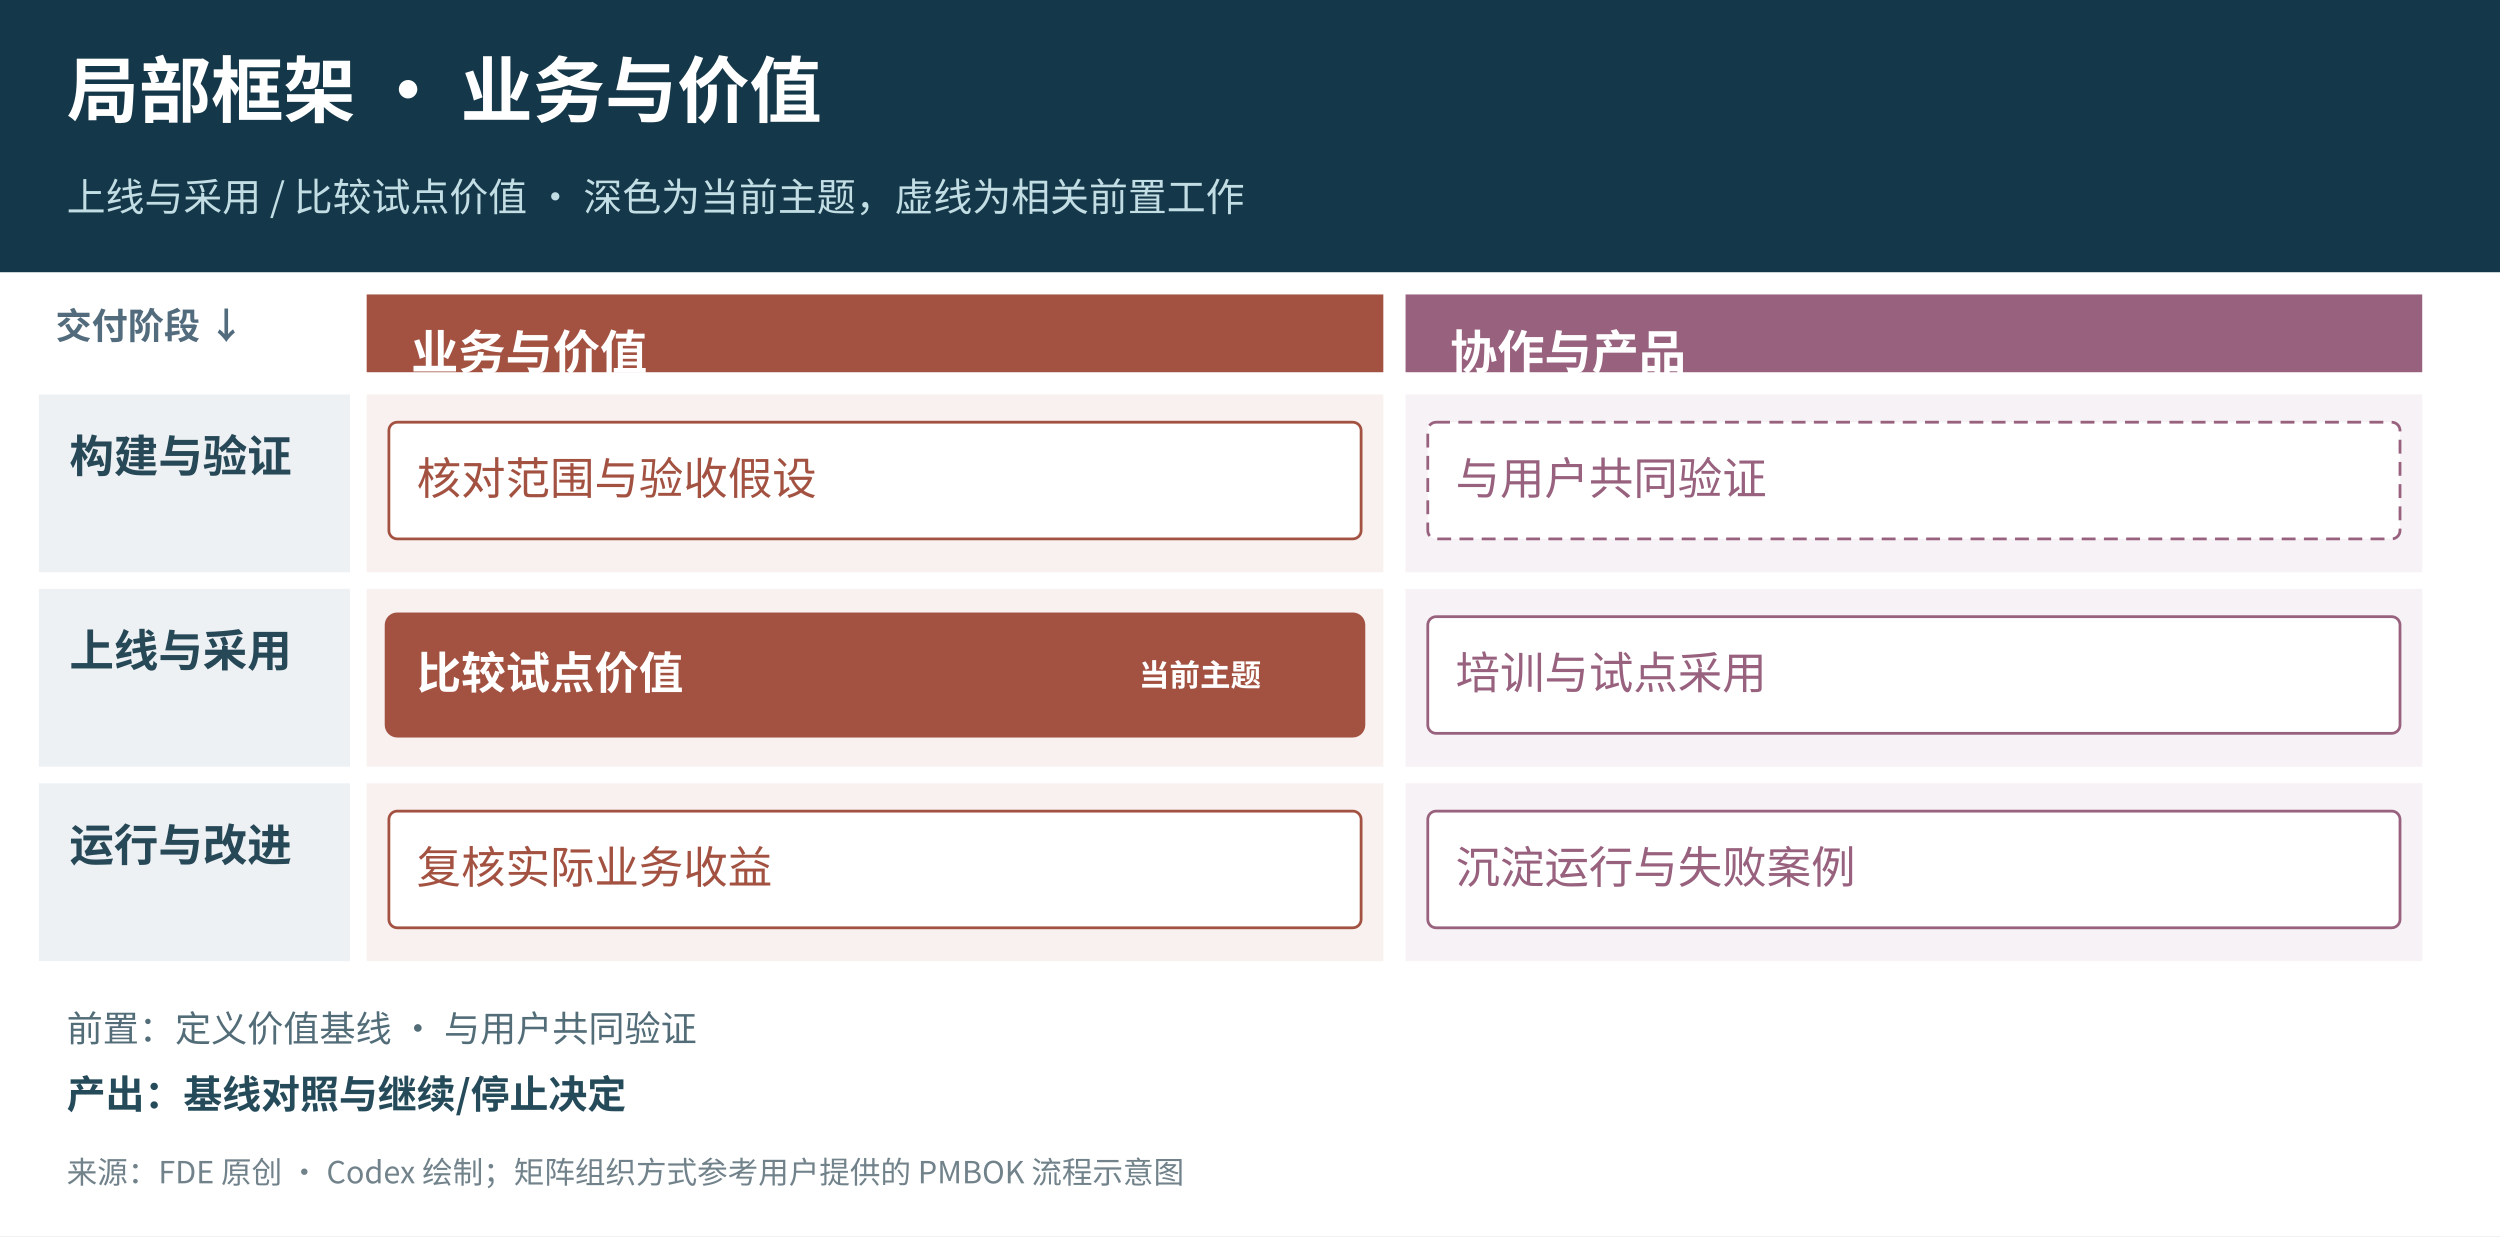
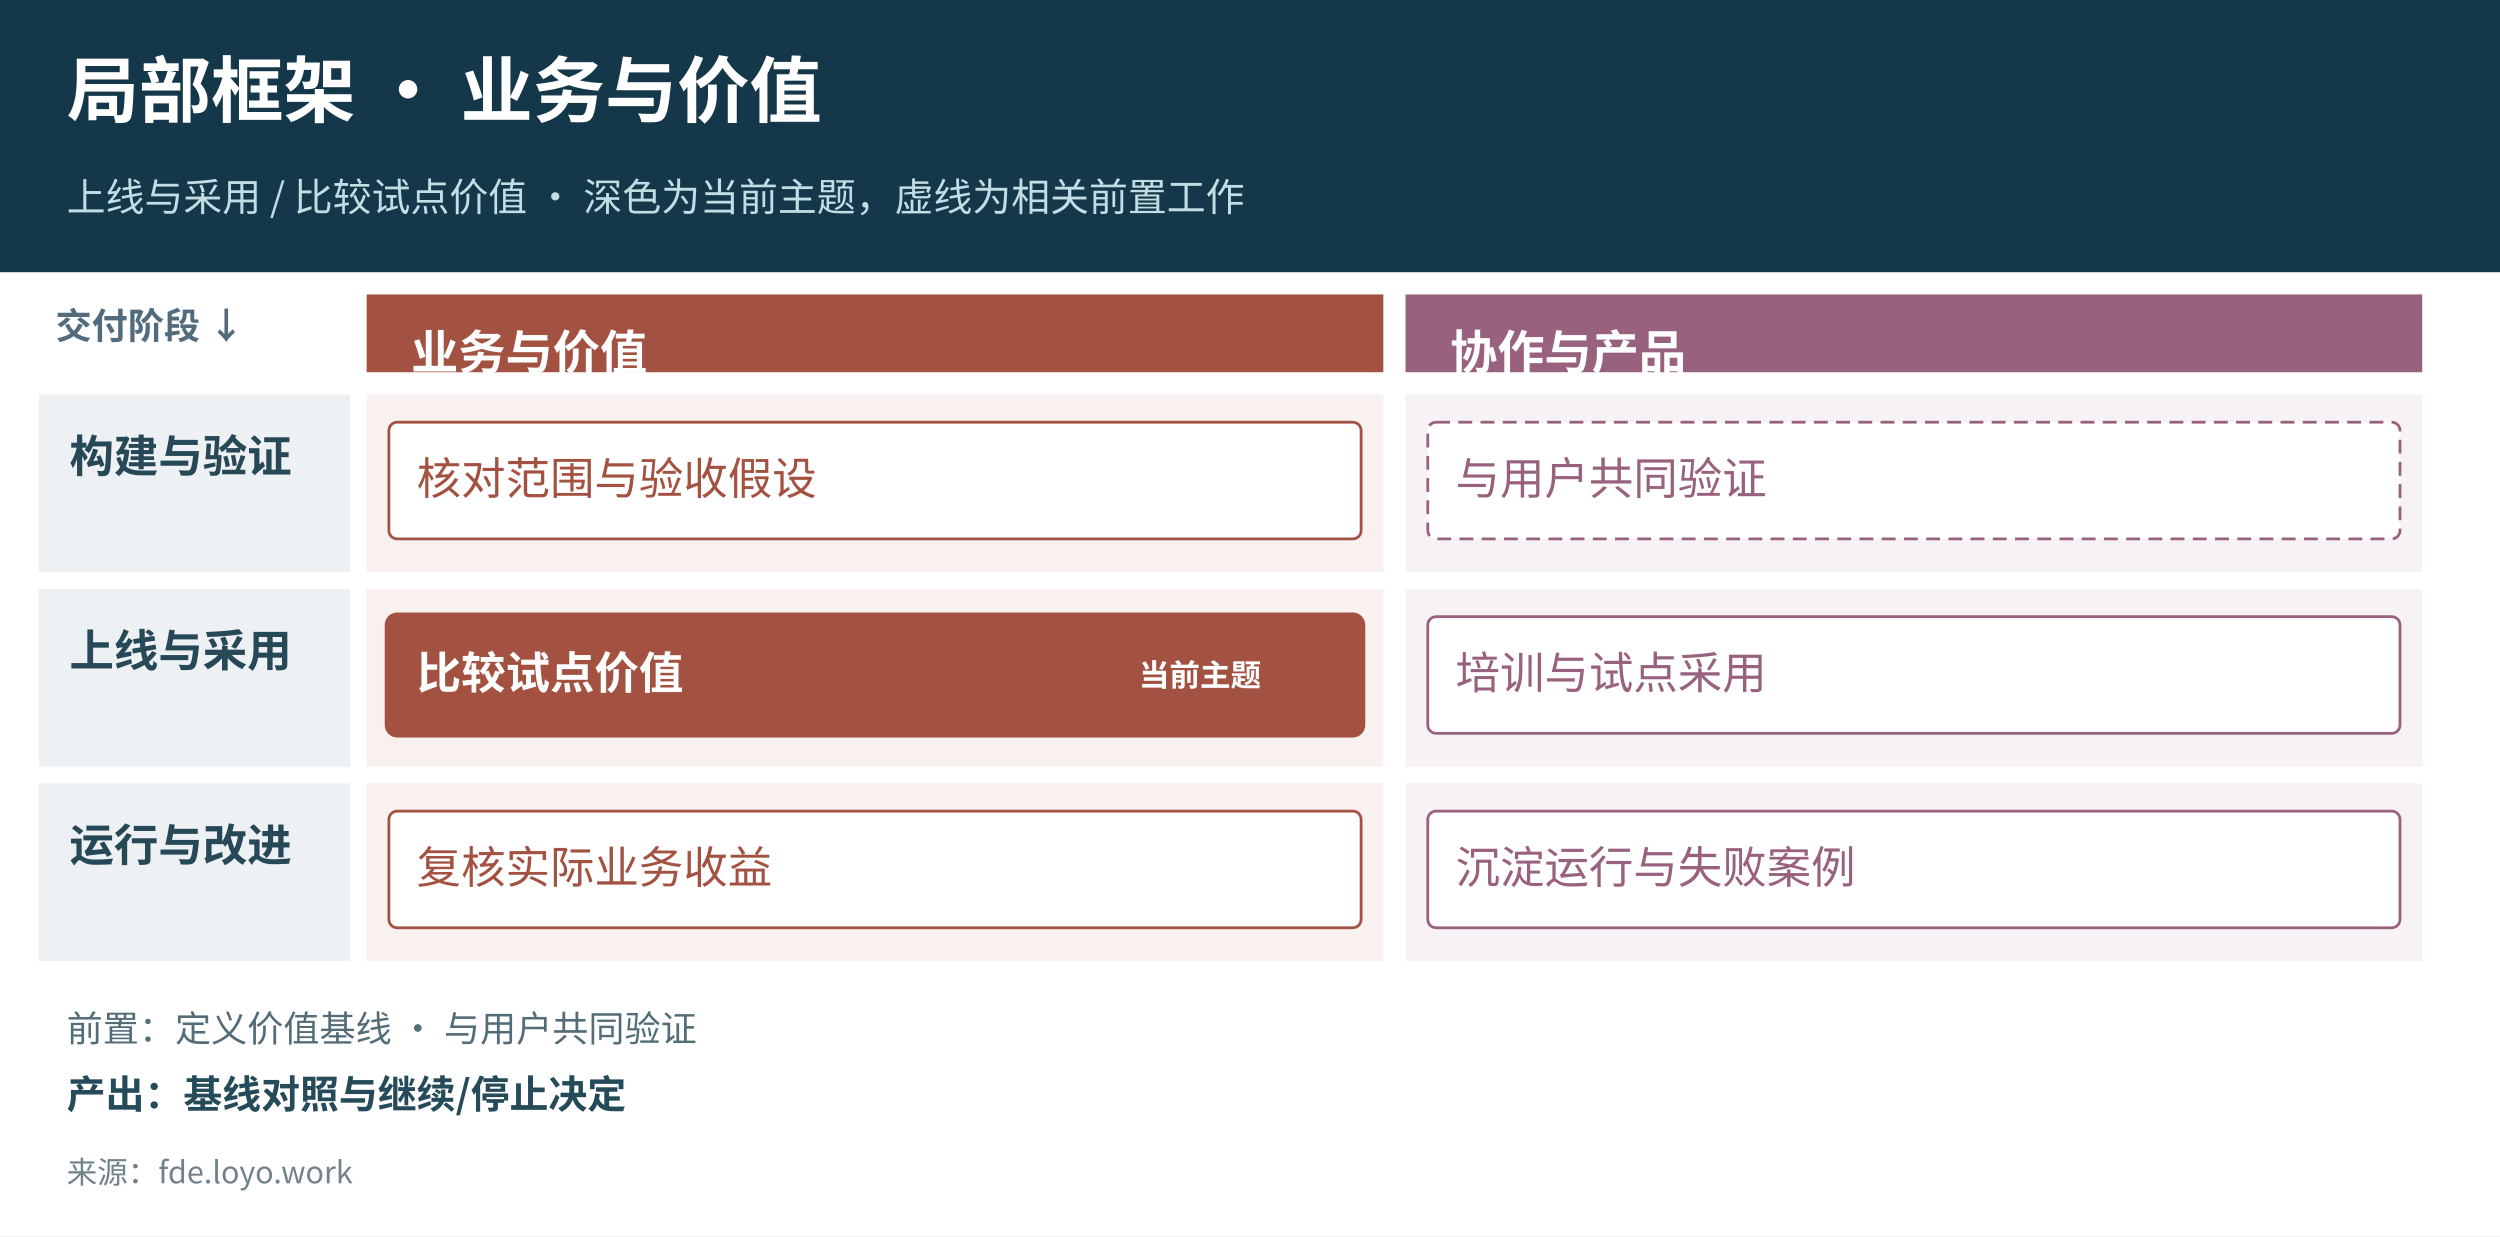
<svg xmlns="http://www.w3.org/2000/svg" viewBox="0 0 900 445" role="img" aria-labelledby="title desc">
  <rect width="900" height="445" fill="#fff" />
  <g font-family="PingFang SC,Microsoft YaHei,Noto Sans CJK SC,sans-serif">
    <rect width="900" height="98" fill="#143849" />
    <text x="24" y="42" font-size="26" fill="#fff" font-weight="700">局部框架 · 业务与价值</text>
    <text x="24" y="76" font-size="14" fill="#c2dde4" font-weight="400">上线与采用 / 比较试点价值 · 深色为当前主题，虚线为相关前置工作</text>
    <text x="20" y="122" font-size="13" fill="#526c7d" font-weight="600">交付阶段 ↓</text>
    <rect x="132" y="106" width="366" height="28" fill="#a35242" />
    <text x="148" y="133" font-size="17" fill="white" font-weight="650">业务与价值</text>
    <rect x="506" y="106" width="366" height="28" fill="#98617e" />
    <text x="522" y="133" font-size="17" fill="white" font-weight="650">协作与产品</text>
    <rect x="14" y="142" width="112" height="64" fill="#edf1f4" />
    <text x="25" y="170" font-size="16" fill="#274856" font-weight="650">构建与验证</text>
    <rect x="132" y="142" width="366" height="64" fill="#f8f1f0" />
    <a href="/docs/use-case-prioritization/#context-business-check" aria-label="核对范围与验收假设">
      <g data-process="business-check" data-current="false">
        <rect x="140" y="152" width="350" height="42" rx="3" fill="#fff" stroke="#a35242" stroke-width="1" />
        <text x="150" y="178" font-size="16" fill="#a35242" font-weight="500">核对范围与验收假设</text>
      </g>
    </a>
    <rect x="506" y="142" width="366" height="64" fill="#f7f2f5" />
    <a href="/docs/stakeholder-adoption/#context-co-review" aria-label="与用户共同验证">
      <g data-process="co-review" data-current="false">
        <rect x="514" y="152" width="350" height="42" rx="3" fill="#fff" stroke="#98617e" stroke-width="1" stroke-dasharray="5 3" />
        <text x="524" y="178" font-size="16" fill="#98617e" font-weight="500">与用户共同验证</text>
      </g>
    </a>
    <rect x="14" y="212" width="112" height="64" fill="#edf1f4" />
    <text x="25" y="240" font-size="16" fill="#274856" font-weight="650">上线与采用</text>
    <rect x="132" y="212" width="366" height="64" fill="#f8f1f0" />
    <a href="/docs/value-realization/#context-pilot-value" aria-label="比较试点价值">
      <g data-process="pilot-value" data-current="true">
        <rect x="140" y="222" width="350" height="42" rx="3" fill="#a35242" stroke="#a35242" stroke-width="3" />
        <text x="150" y="248" font-size="16" fill="#fff" font-weight="700">比较试点价值</text>
        <text x="410" y="247" font-size="11" fill="#fff" font-weight="700">当前主题</text>
      </g>
    </a>
    <rect x="506" y="212" width="366" height="64" fill="#f7f2f5" />
    <a href="/docs/stakeholder-adoption/#context-adoption" aria-label="培训与试点采用">
      <g data-process="adoption" data-current="false">
        <rect x="514" y="222" width="350" height="42" rx="3" fill="#fff" stroke="#98617e" stroke-width="1" />
        <text x="524" y="248" font-size="16" fill="#98617e" font-weight="500">培训与试点采用</text>
      </g>
    </a>
    <rect x="14" y="282" width="112" height="64" fill="#edf1f4" />
    <text x="25" y="310" font-size="16" fill="#274856" font-weight="650">运行与改进</text>
    <rect x="132" y="282" width="366" height="64" fill="#f8f1f0" />
    <a href="/docs/value-realization/#context-realized-value" aria-label="复核实际业务收益">
      <g data-process="realized-value" data-current="false">
        <rect x="140" y="292" width="350" height="42" rx="3" fill="#fff" stroke="#a35242" stroke-width="1" />
        <text x="150" y="318" font-size="16" fill="#a35242" font-weight="500">复核实际业务收益</text>
      </g>
    </a>
    <rect x="506" y="282" width="366" height="64" fill="#f7f2f5" />
    <a href="/docs/cases-and-toolkit/#context-case-review" aria-label="沉淀运行与失败案例">
      <g data-process="case-review" data-current="false">
        <rect x="514" y="292" width="350" height="42" rx="3" fill="#fff" stroke="#98617e" stroke-width="1" />
        <text x="524" y="318" font-size="16" fill="#98617e" font-weight="500">沉淀运行与失败案例</text>
      </g>
    </a>
    <text x="24" y="375" font-size="13" fill="#526c78" font-weight="400">前置：定义价值基线 · 与用户共同验证</text>
    <text x="24" y="399" font-size="14" fill="#254b5a" font-weight="650">产出：基线对照与继续/停止决定</text>
-     <text x="24" y="426" font-size="11" fill="#71828b" font-weight="400">来源：FDE 原创 · Codex 绘制；矩阵组织方式参考用户提供的 PMBOK 流程示意图</text>
+     <text x="24" y="426" font-size="11" fill="#71828b" font-weight="400">来源：fde.loyo.work</text>
  </g>
</svg>
